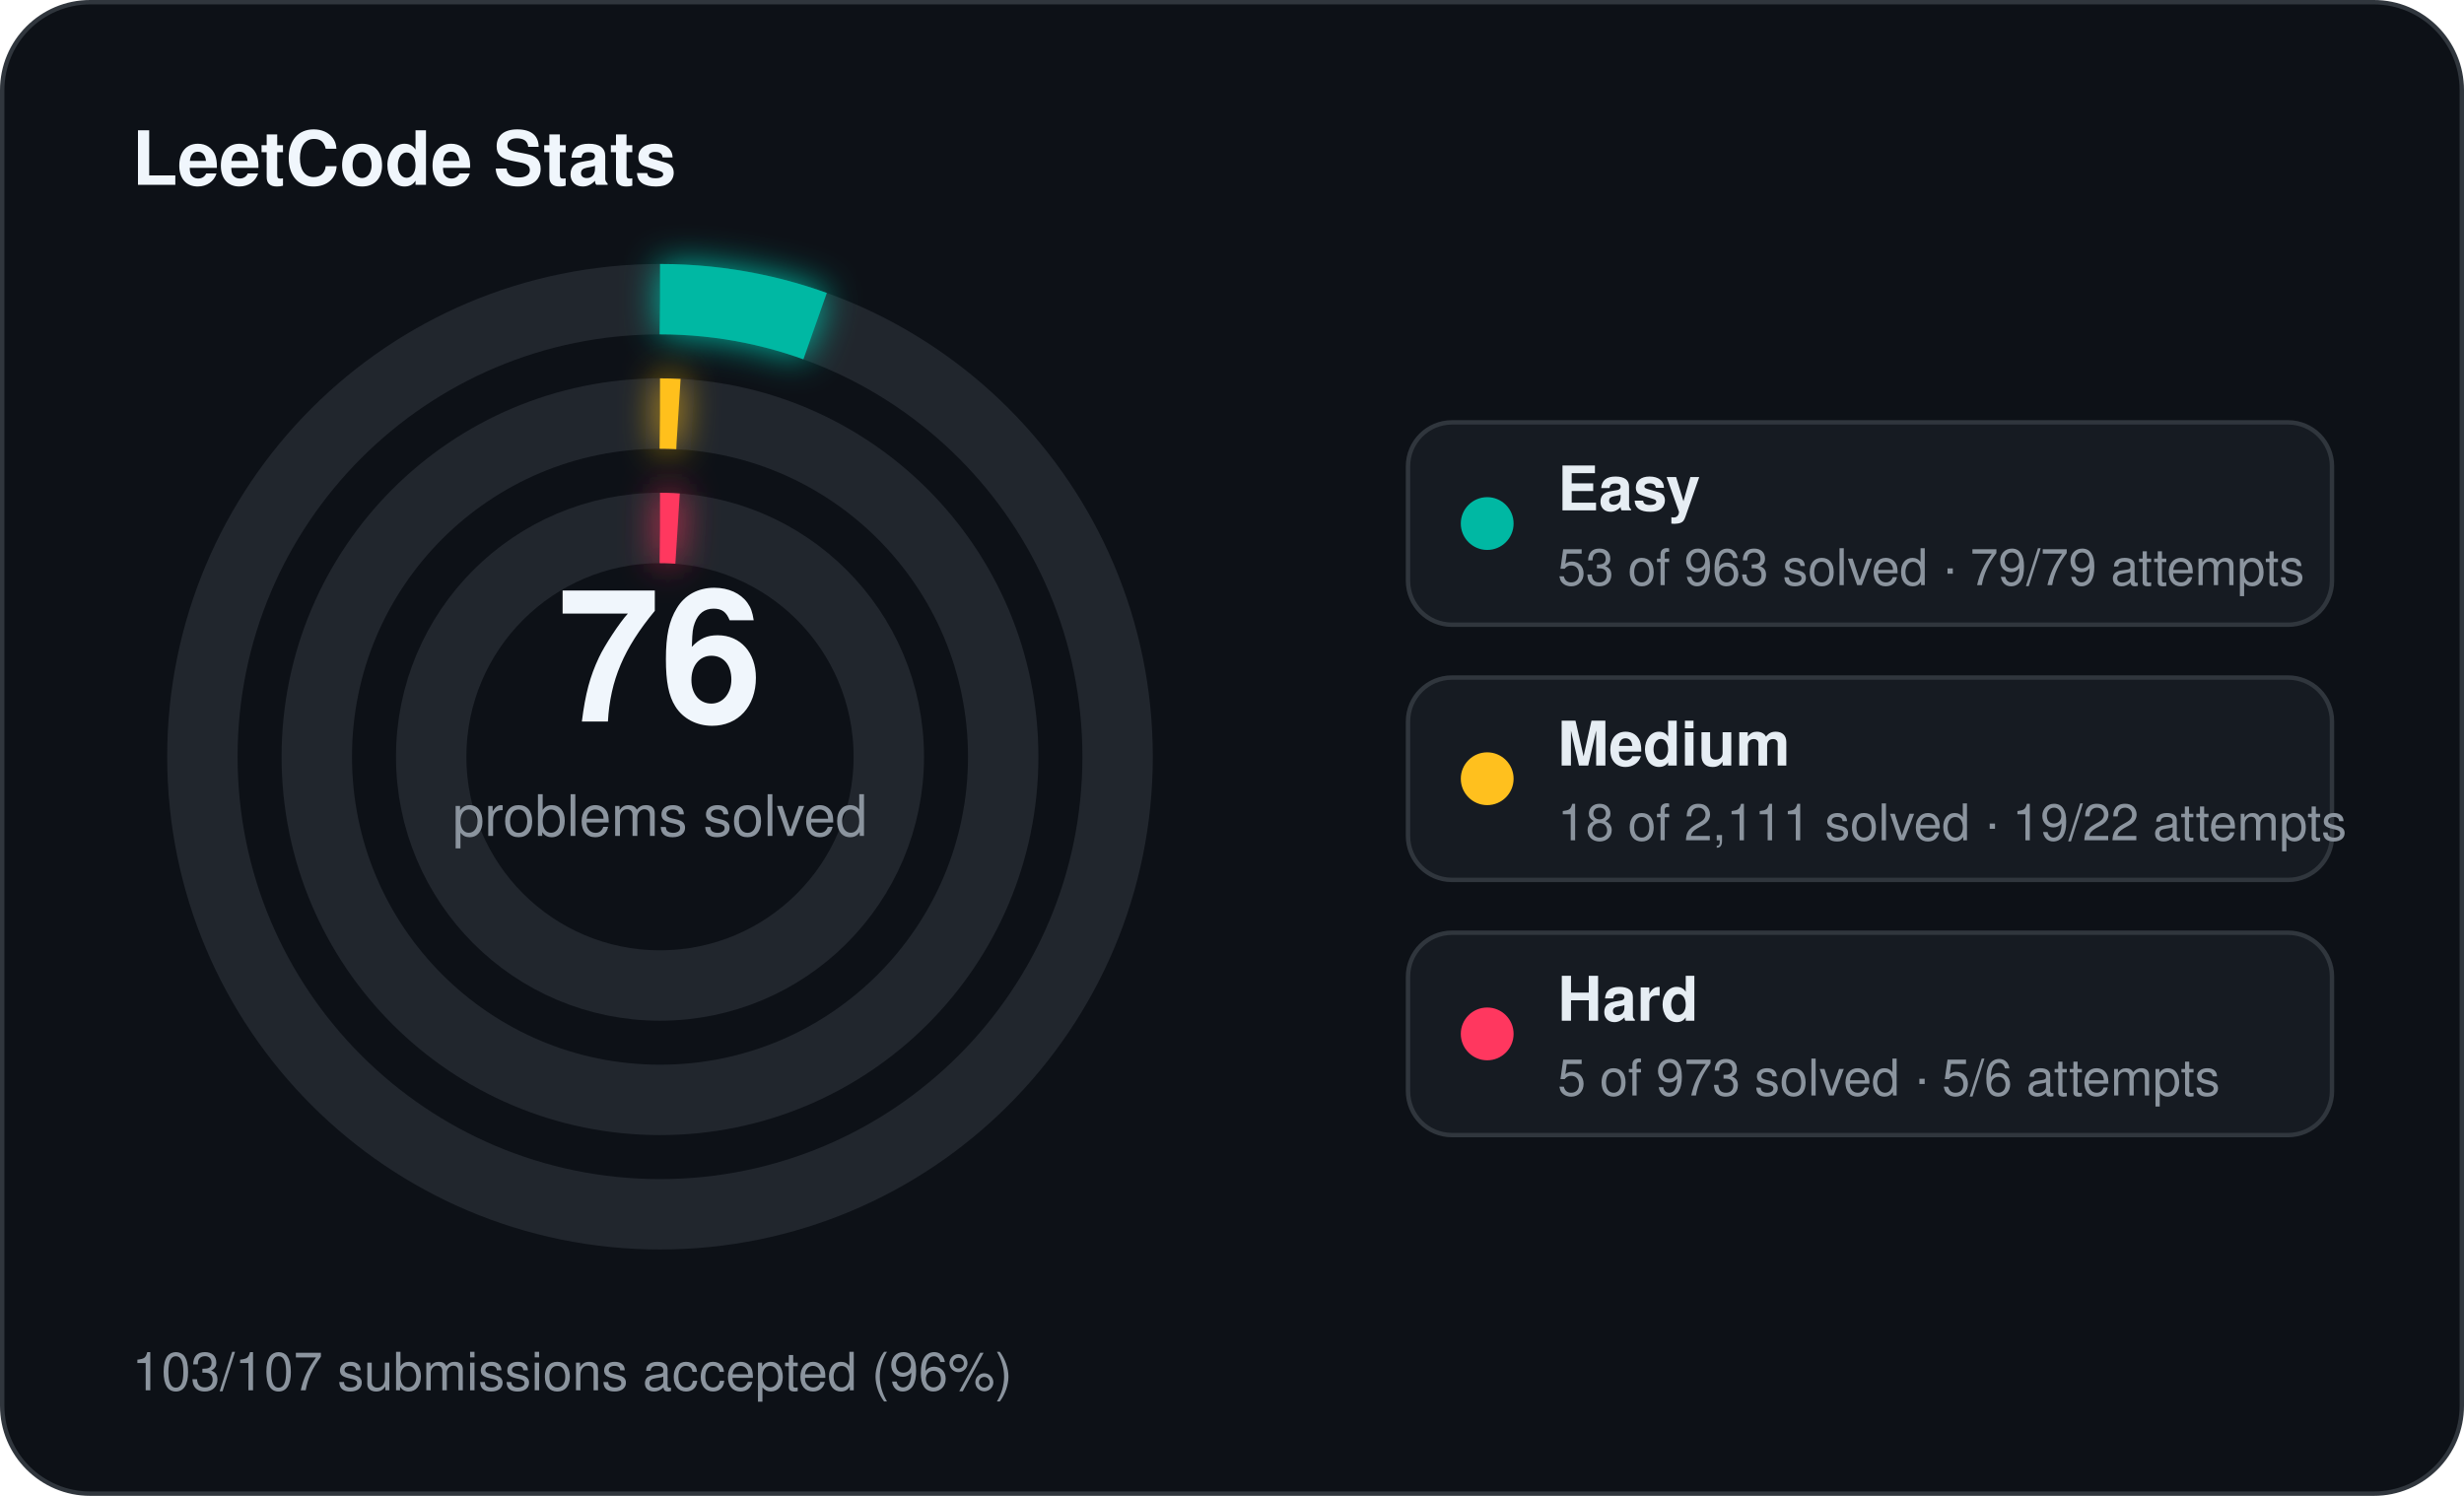
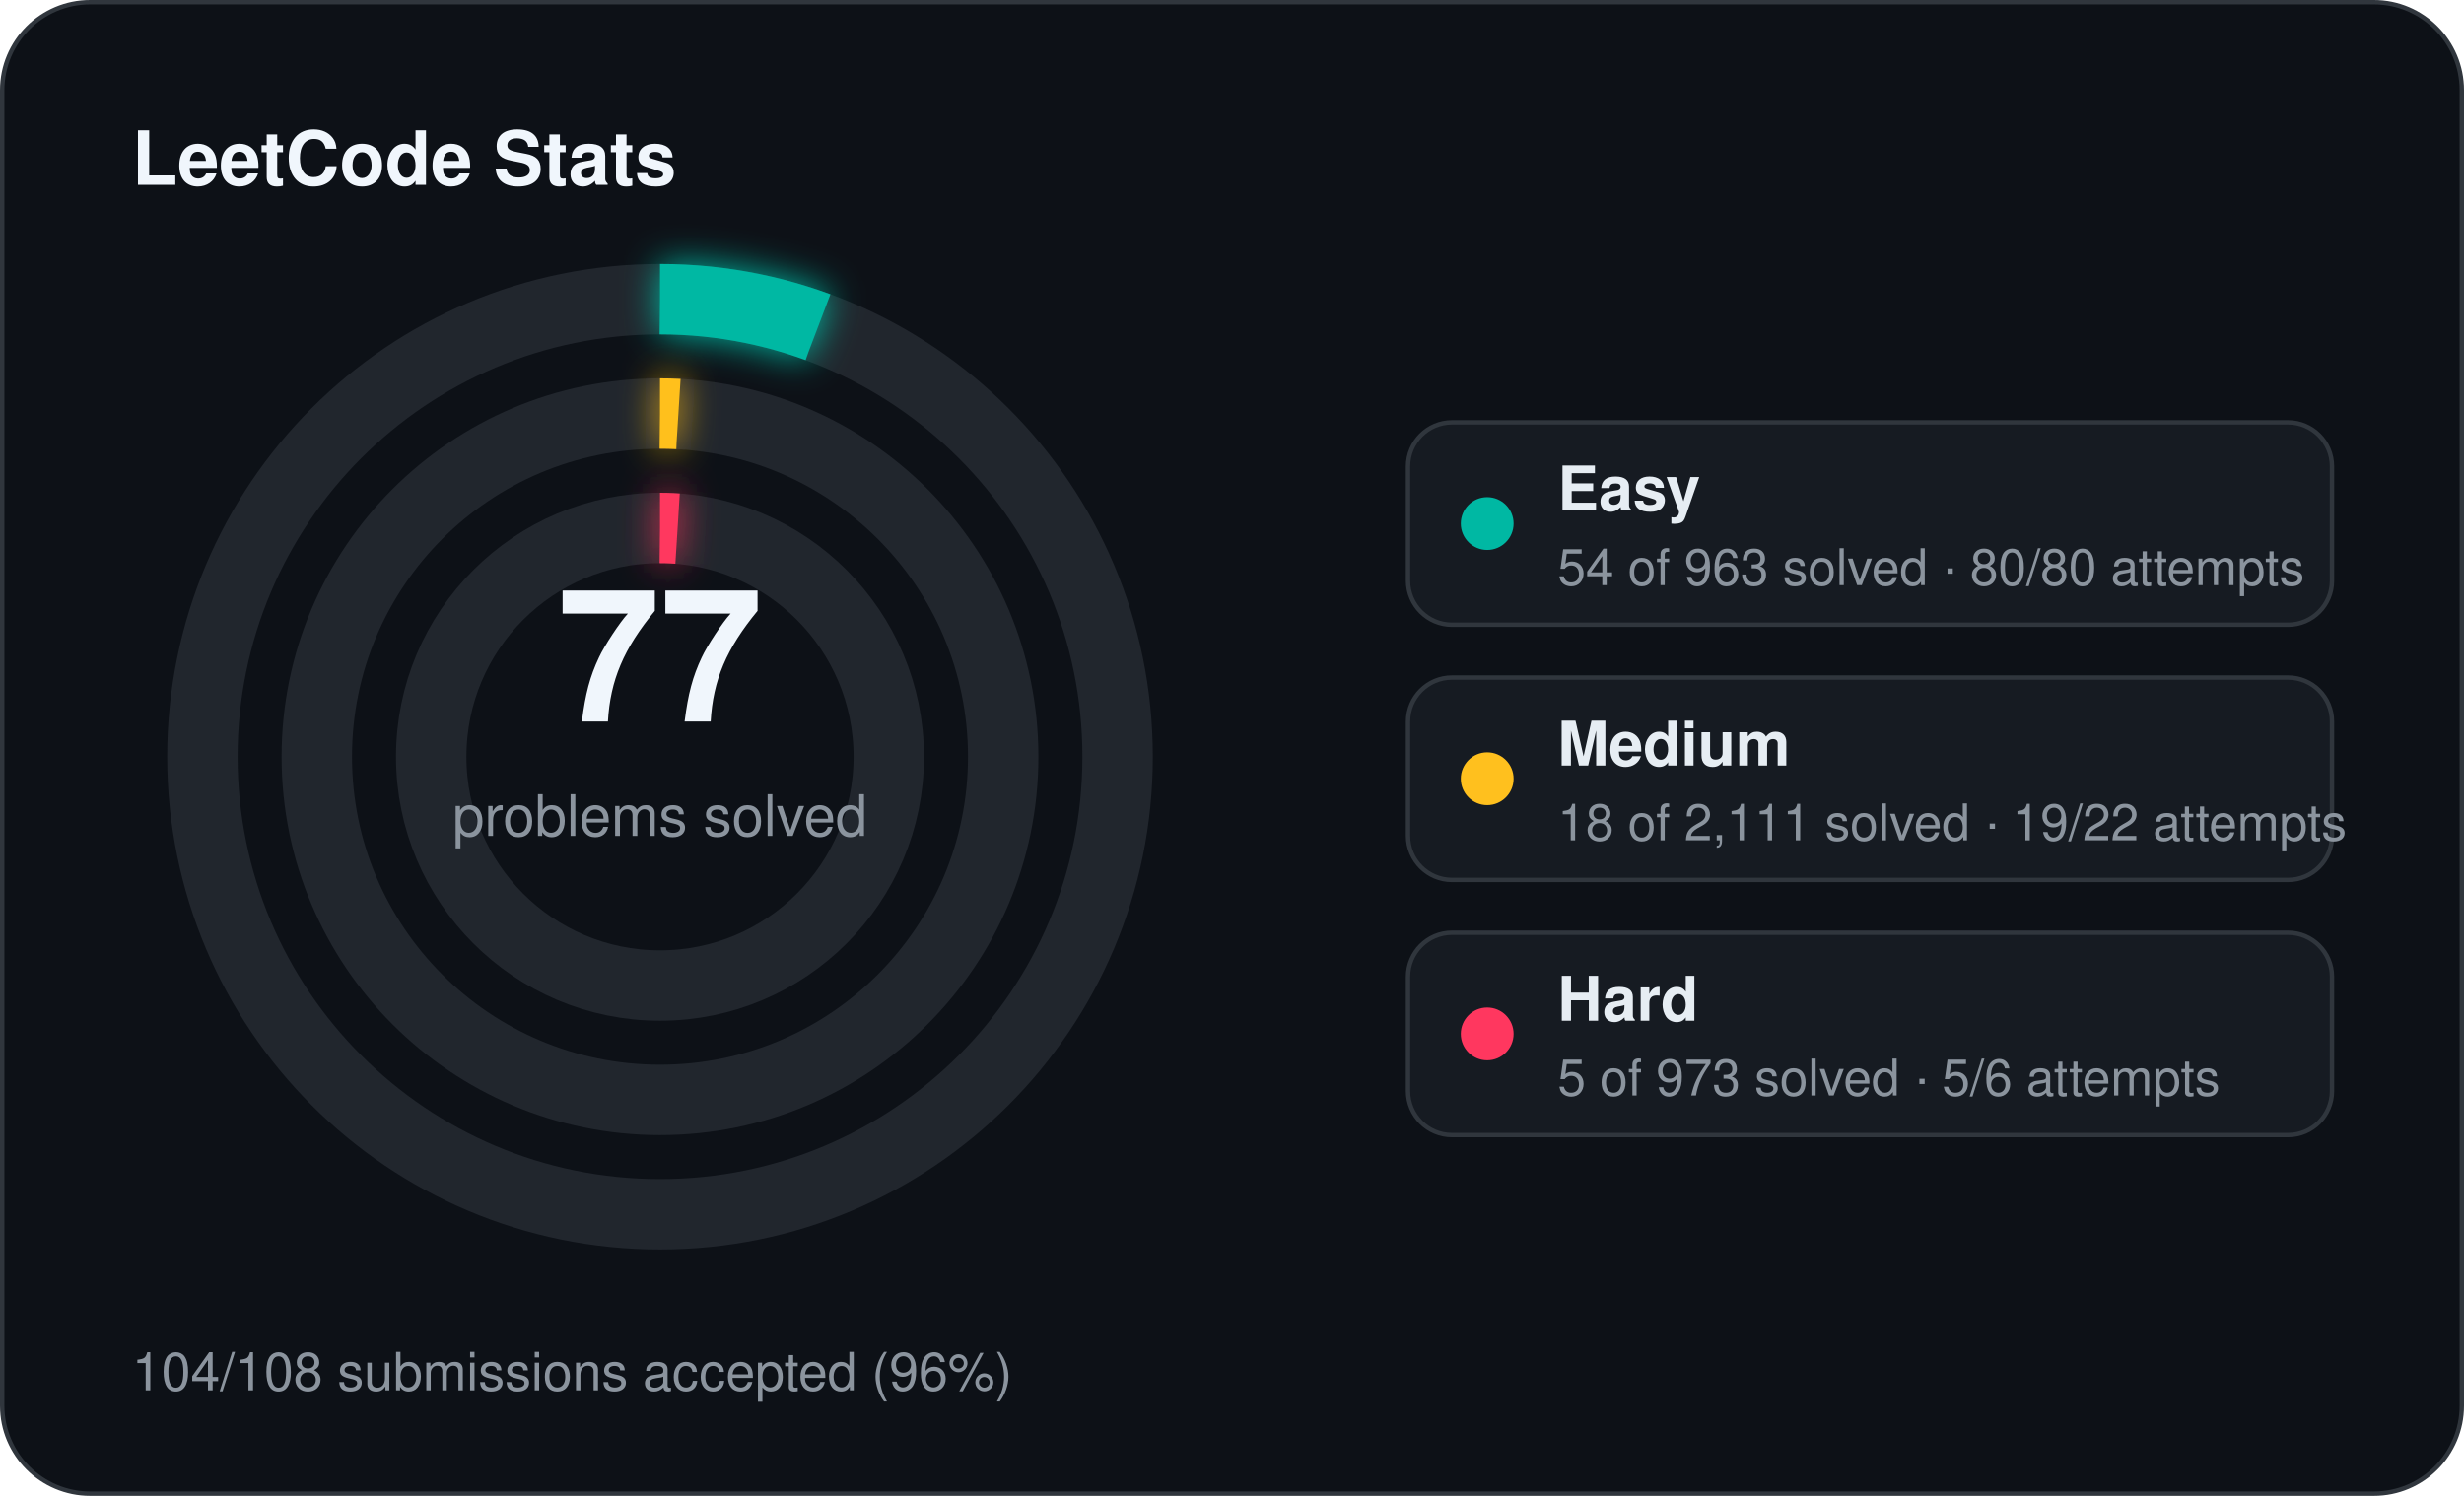
<svg xmlns="http://www.w3.org/2000/svg" width="560" height="340" viewBox="0 0 560 340">
  <defs>
    <filter id="stats-glow" x="-60%" y="-60%" width="220%" height="220%">
      <feGaussianBlur stdDeviation="4" result="blur" />
      <feMerge>
        <feMergeNode in="blur" />
        <feMergeNode in="SourceGraphic" />
      </feMerge>
    </filter>
  </defs>
  <rect x="0.5" y="0.5" width="559" height="339" rx="20" fill="#0d1117" stroke="#30363d" stroke-width="1" />
  <text x="30" y="42" fill="#f0f6fc" font-family="Segoe UI, Helvetica, Arial, sans-serif" font-size="17" font-weight="700">LeetCode Stats</text>
  <circle cx="150" cy="172" r="104" fill="none" stroke="#21262d" stroke-width="16" />
-   <circle cx="150" cy="172" r="104" fill="none" stroke="#00b8a3" stroke-width="16" stroke-linecap="butt" stroke-dasharray="35.96 653.45" transform="rotate(-90 150 172)" filter="url(#stats-glow)" />
+   <circle cx="150" cy="172" r="104" fill="none" stroke="#00b8a3" stroke-width="16" stroke-linecap="butt" stroke-dasharray="36.64 653.45" transform="rotate(-90 150 172)" filter="url(#stats-glow)" />
  <circle cx="150" cy="172" r="78" fill="none" stroke="#21262d" stroke-width="16" />
  <circle cx="150" cy="172" r="78" fill="none" stroke="#ffc01e" stroke-width="16" stroke-linecap="butt" stroke-dasharray="4.18 490.09" transform="rotate(-90 150 172)" filter="url(#stats-glow)" />
  <circle cx="150" cy="172" r="52" fill="none" stroke="#21262d" stroke-width="16" />
  <circle cx="150" cy="172" r="52" fill="none" stroke="#ff375f" stroke-width="16" stroke-linecap="butt" stroke-dasharray="4.00 326.73" transform="rotate(-90 150 172)" filter="url(#stats-glow)" />
-   <text x="150" y="164" text-anchor="middle" fill="#f0f6fc" font-family="Segoe UI, Helvetica, Arial, sans-serif" font-size="42" font-weight="700">76</text>
+   <text x="150" y="164" text-anchor="middle" fill="#f0f6fc" font-family="Segoe UI, Helvetica, Arial, sans-serif" font-size="42" font-weight="700">77</text>
  <text x="150" y="190" text-anchor="middle" fill="#8b949e" font-family="Segoe UI, Helvetica, Arial, sans-serif" font-size="13">problems solved</text>
  <rect x="320" y="96" width="210" height="46" rx="10" fill="#161b22" stroke="#30363d" stroke-width="1" />
  <circle cx="338" cy="119" r="6" fill="#00b8a3" />
  <text x="354" y="116" fill="#e6edf3" font-family="Segoe UI, Helvetica, Arial, sans-serif" font-size="14" font-weight="600">Easy</text>
-   <text x="354" y="133" fill="#8b949e" font-family="Segoe UI, Helvetica, Arial, sans-serif" font-size="11.5">53 of 963 solved · 79/79 attempts</text>
+   <text x="354" y="133" fill="#8b949e" font-family="Segoe UI, Helvetica, Arial, sans-serif" font-size="11.5">54 of 963 solved · 80/80 attempts</text>
  <rect x="320" y="154" width="210" height="46" rx="10" fill="#161b22" stroke="#30363d" stroke-width="1" />
  <circle cx="338" cy="177" r="6" fill="#ffc01e" />
  <text x="354" y="174" fill="#e6edf3" font-family="Segoe UI, Helvetica, Arial, sans-serif" font-size="14" font-weight="600">Medium</text>
  <text x="354" y="191" fill="#8b949e" font-family="Segoe UI, Helvetica, Arial, sans-serif" font-size="11.5">18 of 2,111 solved · 19/22 attempts</text>
  <rect x="320" y="212" width="210" height="46" rx="10" fill="#161b22" stroke="#30363d" stroke-width="1" />
  <circle cx="338" cy="235" r="6" fill="#ff375f" />
  <text x="354" y="232" fill="#e6edf3" font-family="Segoe UI, Helvetica, Arial, sans-serif" font-size="14" font-weight="600">Hard</text>
  <text x="354" y="249" fill="#8b949e" font-family="Segoe UI, Helvetica, Arial, sans-serif" font-size="11.5">5 of 973 solved · 5/6 attempts</text>
-   <text x="30" y="316" fill="#8b949e" font-family="Segoe UI, Helvetica, Arial, sans-serif" font-size="12">103/107 submissions accepted (96%)</text>
+   <text x="30" y="316" fill="#8b949e" font-family="Segoe UI, Helvetica, Arial, sans-serif" font-size="12">104/108 submissions accepted (96%)</text>
</svg>
